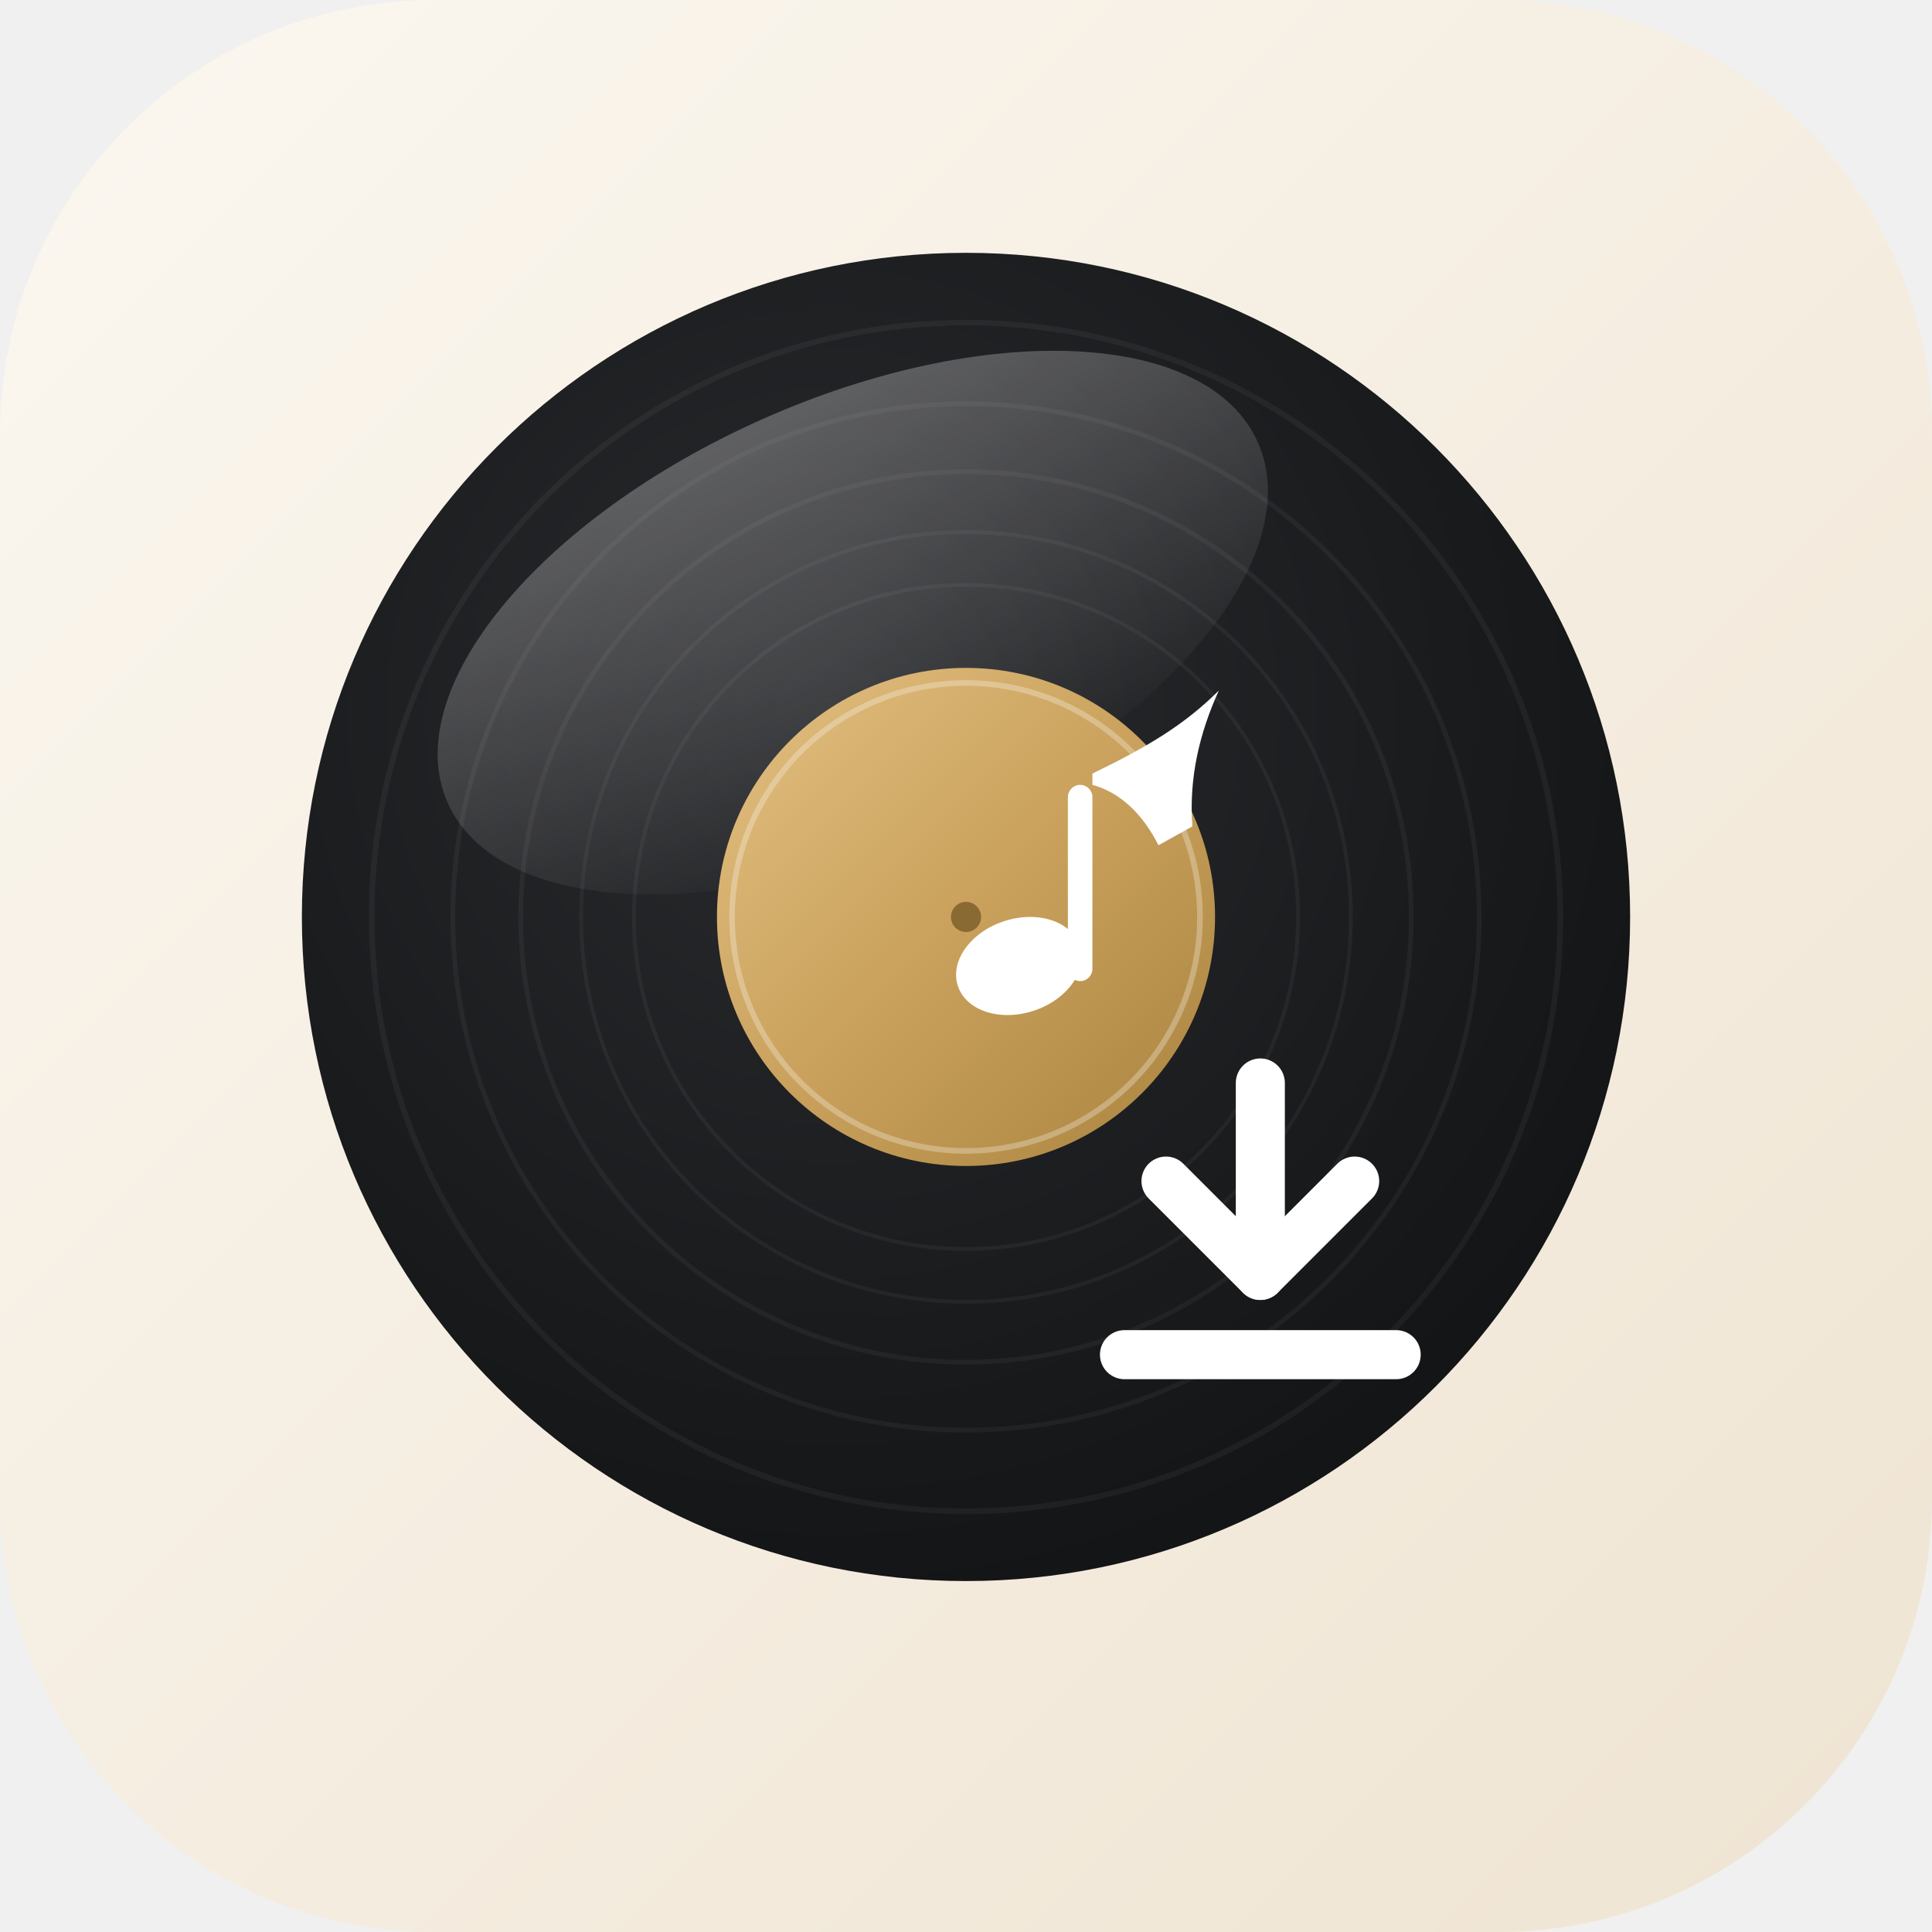
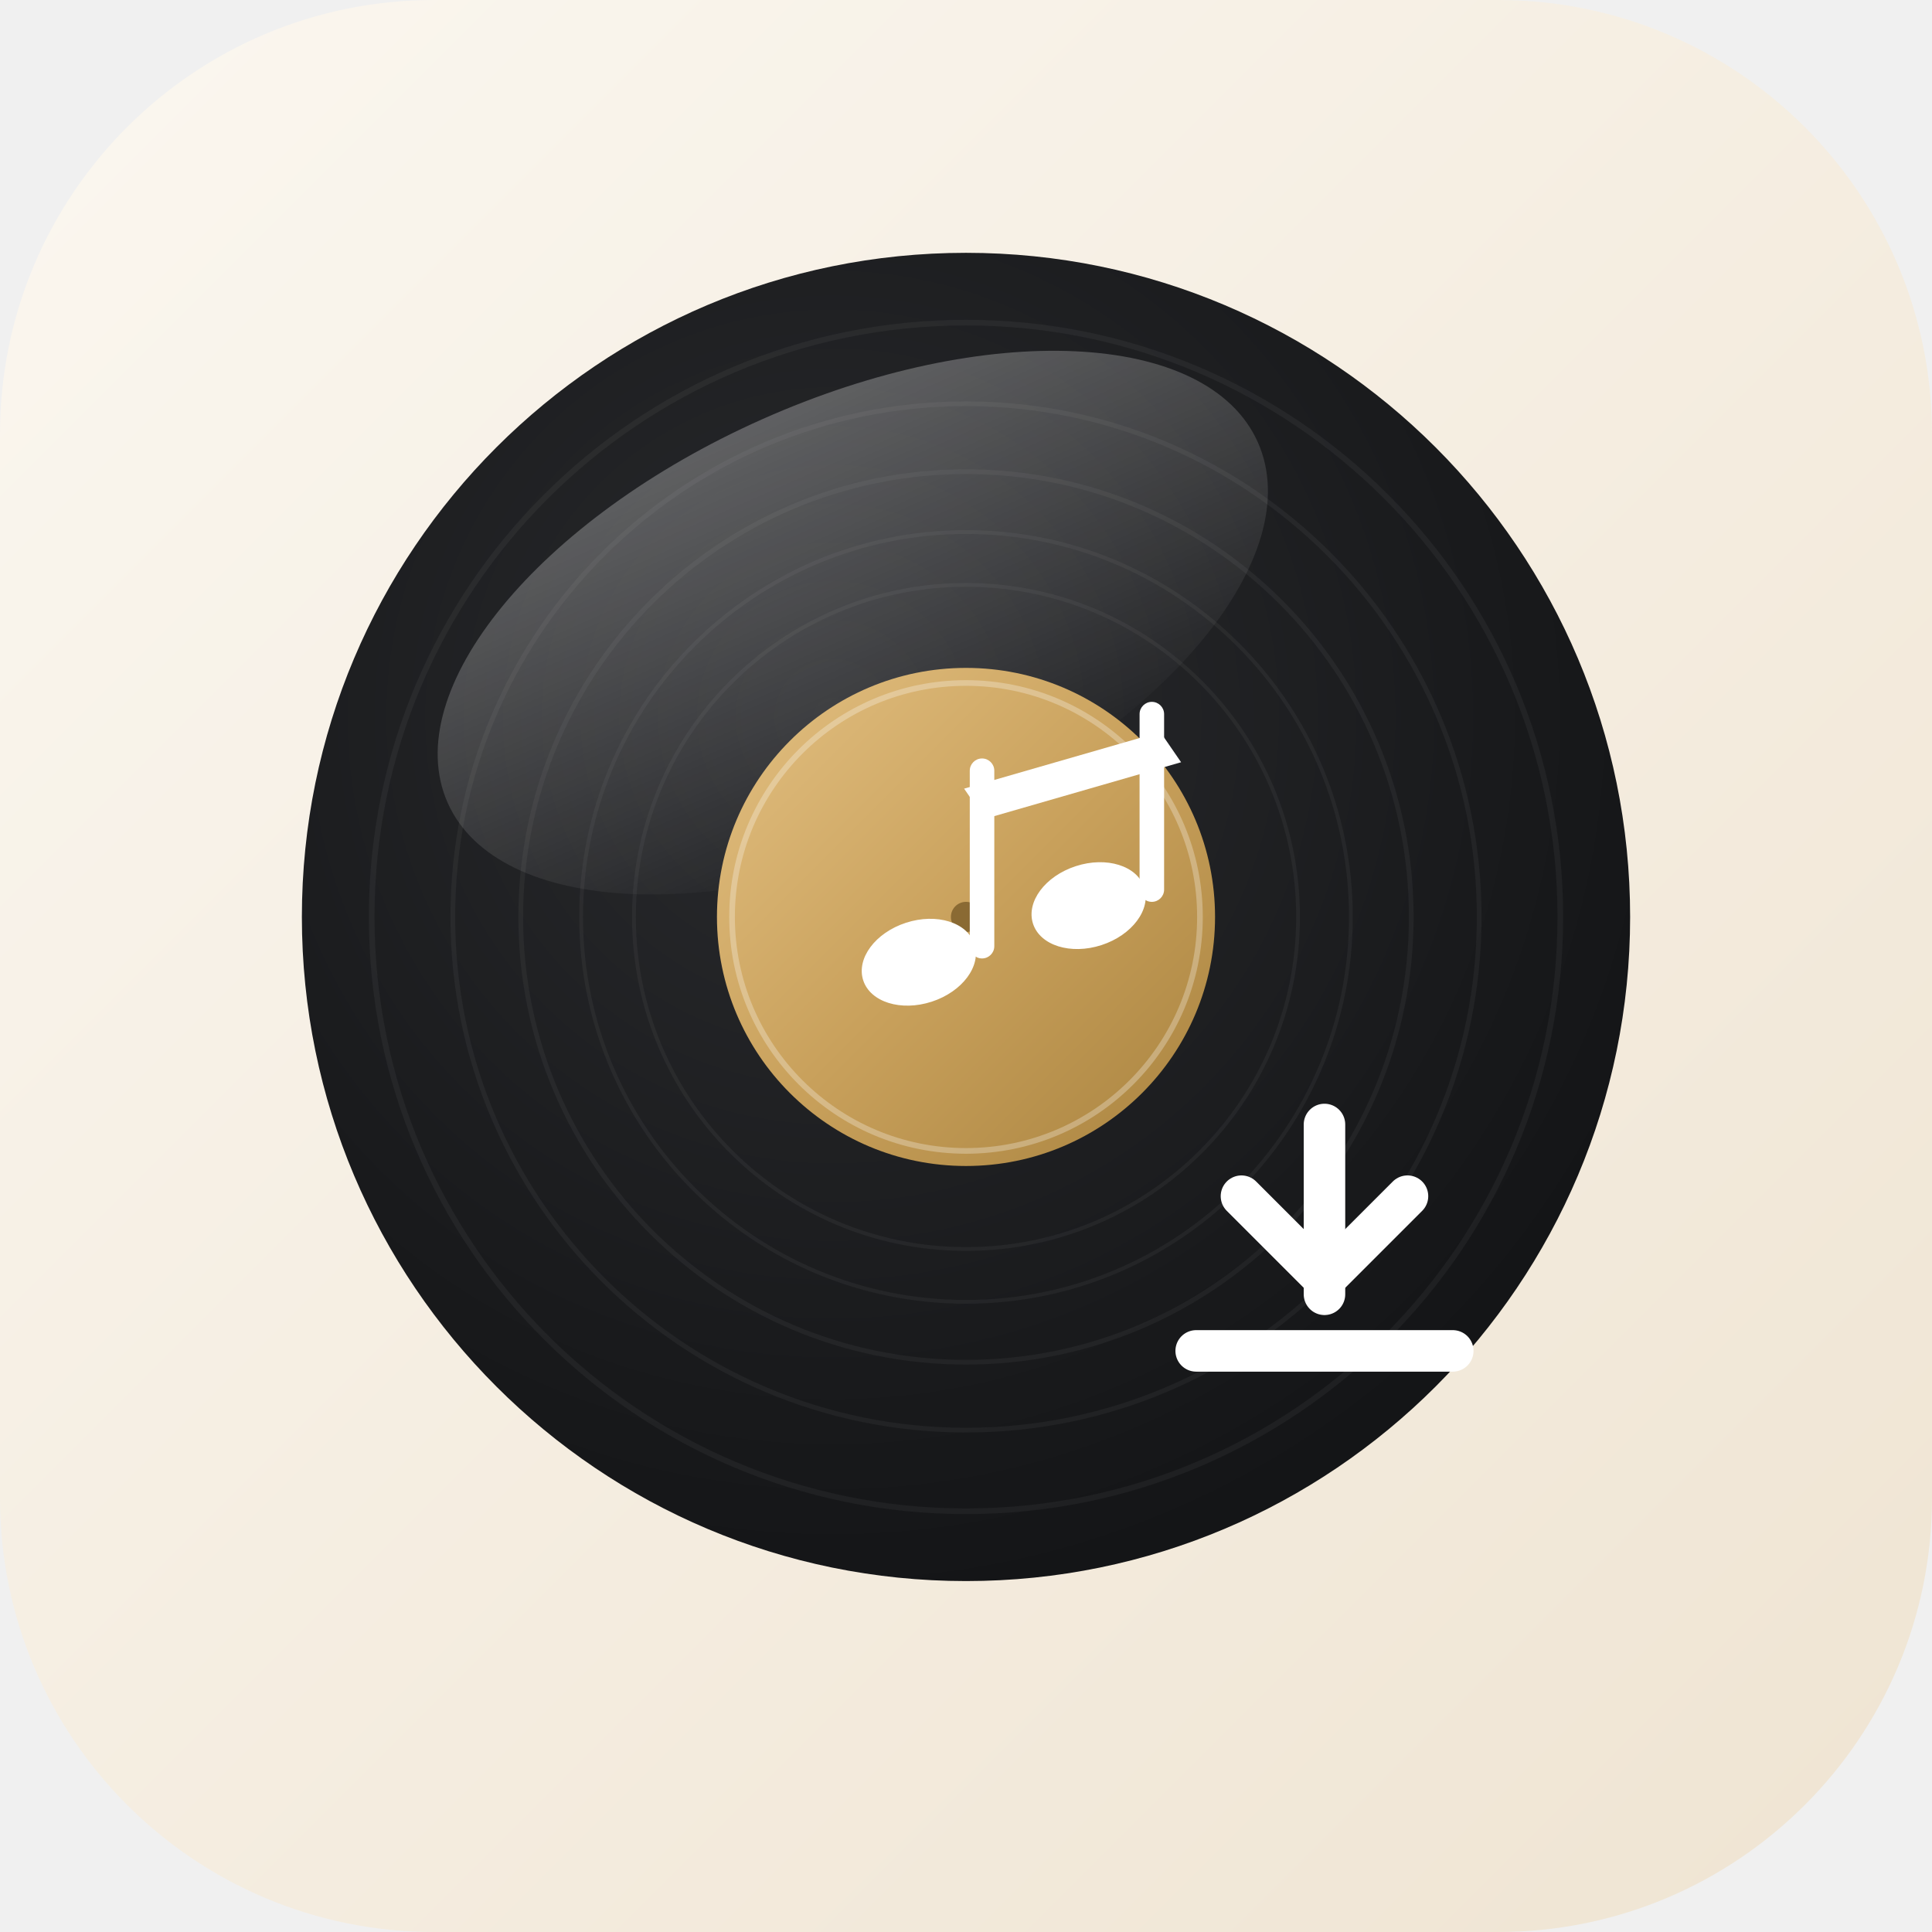
<svg xmlns="http://www.w3.org/2000/svg" viewBox="0 0 1024 1024">
  <defs>
    <linearGradient id="bg" x1="0" y1="0" x2="1" y2="1">
      <stop offset="0" stop-color="#FBF7F0" />
      <stop offset="1" stop-color="#EFE4D2" />
    </linearGradient>
    <radialGradient id="vinyl" cx="0.4" cy="0.35" r="0.9">
      <stop offset="0" stop-color="#2A2B2E" />
      <stop offset="0.55" stop-color="#191A1C" />
      <stop offset="1" stop-color="#0D0E10" />
    </radialGradient>
    <linearGradient id="label" x1="0" y1="0" x2="1" y2="1">
      <stop offset="0" stop-color="#E3C082" />
      <stop offset="0.5" stop-color="#C9A15C" />
      <stop offset="1" stop-color="#A9833F" />
    </linearGradient>
    <linearGradient id="hi" x1="0" y1="0" x2="0" y2="1">
      <stop offset="0" stop-color="#FFFFFF" stop-opacity="0.55" />
      <stop offset="1" stop-color="#FFFFFF" stop-opacity="0" />
    </linearGradient>
  </defs>
  <rect x="0" y="0" width="1024" height="1024" rx="230" fill="url(#bg)" />
  <circle cx="512" cy="486" r="352" fill="url(#vinyl)" />
  <g stroke="#FFFFFF" stroke-opacity="0.045" fill="none">
    <circle cx="512" cy="486" r="315" stroke-width="3" />
    <circle cx="512" cy="486" r="272" stroke-width="2.5" />
    <circle cx="512" cy="486" r="236" stroke-width="2.5" />
    <circle cx="512" cy="486" r="204" stroke-width="2" />
    <circle cx="512" cy="486" r="176" stroke-width="2" />
  </g>
  <ellipse cx="452" cy="330" rx="235" ry="118" fill="url(#hi)" opacity="0.5" transform="rotate(-24 452 330)" />
  <circle cx="512" cy="486" r="132" fill="url(#label)" />
  <circle cx="512" cy="486" r="124" fill="none" stroke="#FFFFFF" stroke-opacity="0.28" stroke-width="3" />
  <circle cx="512" cy="486" r="8" fill="#8A6A33" />
  <g fill="#FFFFFF">
-     <ellipse cx="540" cy="512" rx="34" ry="25" transform="rotate(-18 540 512)" />
-     <rect x="566" y="416" width="13" height="104" rx="6.5" />
-     <path d="M579 424 C 608 410 628 398 646 380 C 636 402 630 426 632 452 L 614 462 C 606 446 594 434 579 430 Z" transform="translate(0,-14)" />
+     <ellipse cx="487" cy="510" rx="31" ry="22" transform="rotate(-18 487 510)" />
+     <ellipse cx="577" cy="480" rx="31" ry="22" transform="rotate(-18 577 480)" />
+     <rect x="514" y="402" width="13" height="106" rx="6.5" />
+     <rect x="604" y="372" width="13" height="106" rx="6.5" />
+     <path d="M 511 418 L 615 388 L 626 404 L 522 434 Z" />
  </g>
-   <g stroke="#FFFFFF" stroke-width="26" stroke-linecap="round" stroke-linejoin="round" fill="none">
-     <line x1="668" y1="574" x2="668" y2="676" />
-     <polyline points="618,626 668,676 718,626" />
-     <line x1="596" y1="718" x2="740" y2="718" />
+   <g stroke="#FFFFFF" stroke-width="22" stroke-linecap="round" stroke-linejoin="round" fill="none">
+     <line x1="702" y1="596" x2="702" y2="686" />
+     <polyline points="658,634 702,678 746,634" />
+     <line x1="634" y1="716" x2="770" y2="716" />
  </g>
</svg>
